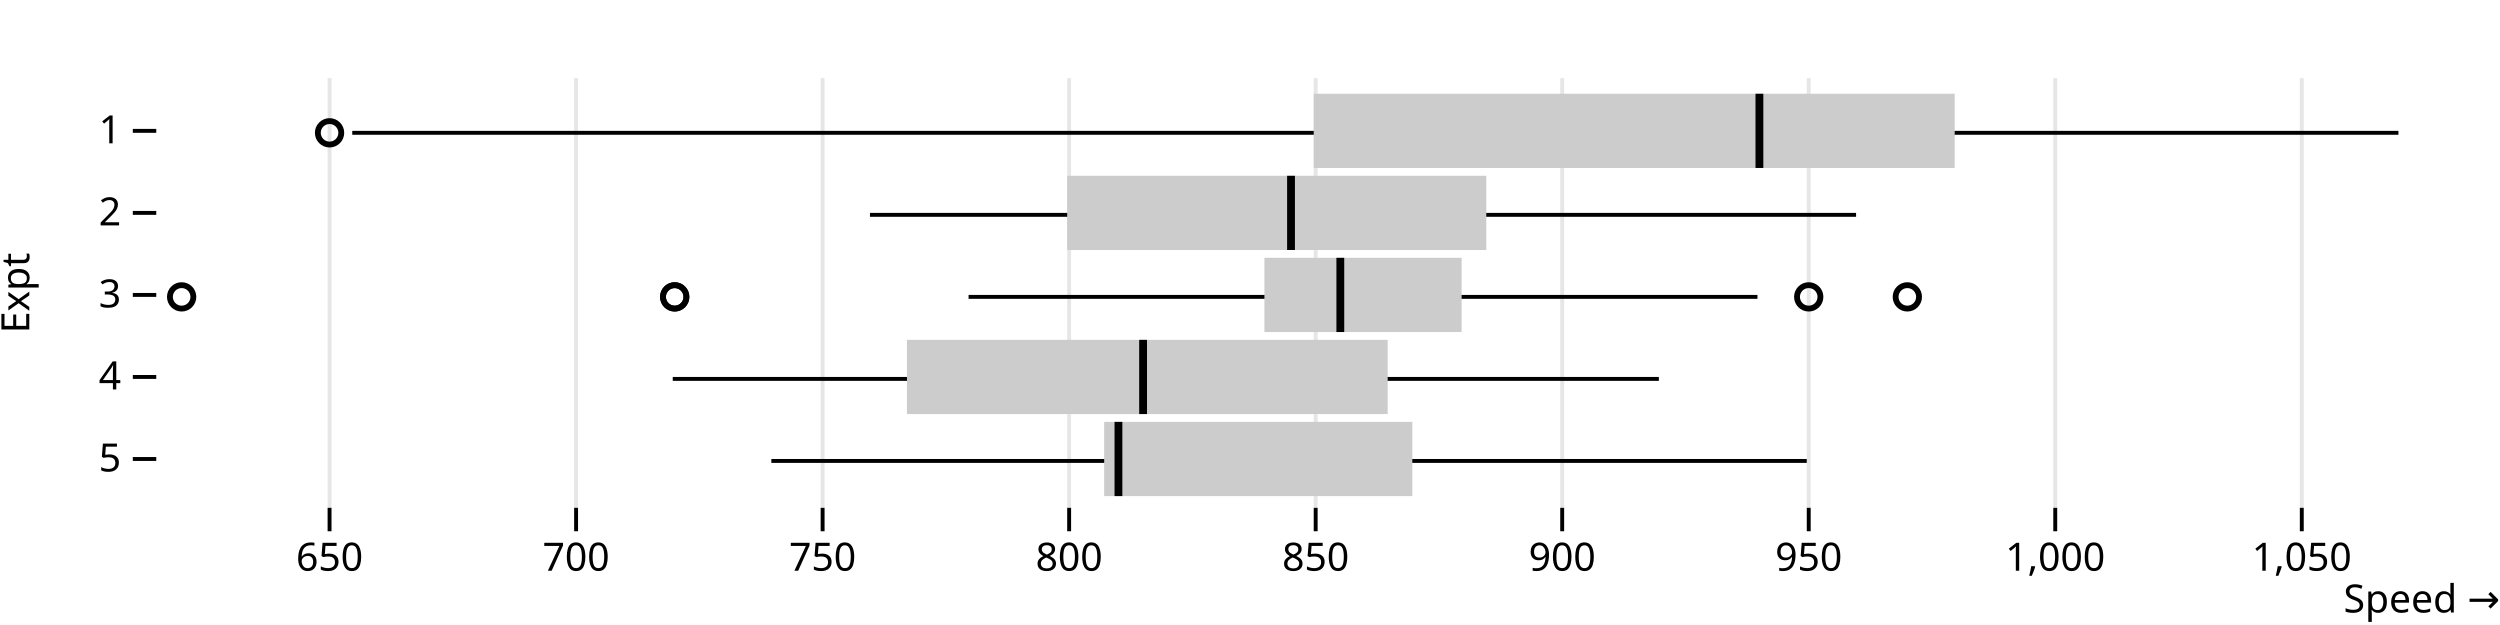
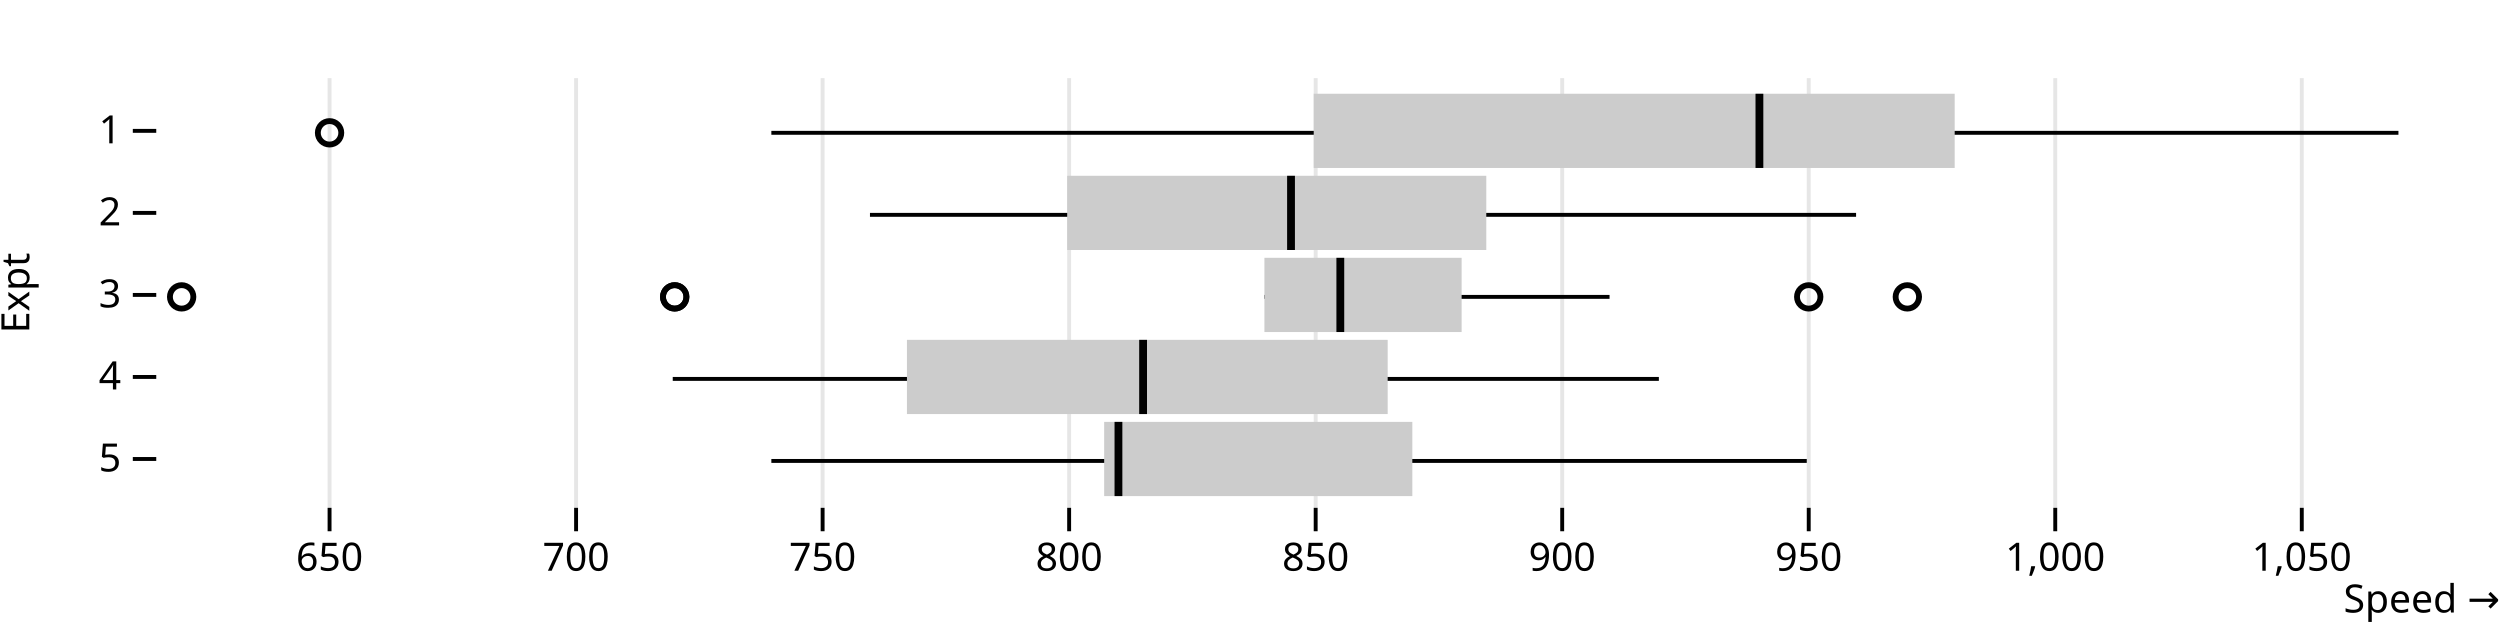
<svg xmlns="http://www.w3.org/2000/svg" class="plot" fill="currentColor" font-family="system-ui, sans-serif" font-size="10" text-anchor="middle" width="640" height="160" viewBox="0 0 640 160">
  <style>
    .plot {
      display: block;
      background: white;
      height: auto;
      height: intrinsic;
      max-width: 100%;
    }

    .plot text,
    .plot tspan {
      white-space: pre;
    }
  </style>
  <g aria-label="y-axis" aria-description="Expt" transform="translate(40,0)" fill="none" text-anchor="end">
    <g class="tick" opacity="1" transform="translate(0,33.5)">
      <line stroke="currentColor" x2="-6" />
      <text fill="currentColor" x="-9" dy="0.32em">1</text>
    </g>
    <g class="tick" opacity="1" transform="translate(0,54.5)">
      <line stroke="currentColor" x2="-6" />
      <text fill="currentColor" x="-9" dy="0.32em">2</text>
    </g>
    <g class="tick" opacity="1" transform="translate(0,75.5)">
      <line stroke="currentColor" x2="-6" />
      <text fill="currentColor" x="-9" dy="0.32em">3</text>
    </g>
    <g class="tick" opacity="1" transform="translate(0,96.5)">
      <line stroke="currentColor" x2="-6" />
      <text fill="currentColor" x="-9" dy="0.32em">4</text>
    </g>
    <g class="tick" opacity="1" transform="translate(0,117.5)">
      <line stroke="currentColor" x2="-6" />
      <text fill="currentColor" x="-9" dy="0.32em">5</text>
    </g>
    <text fill="currentColor" transform="translate(-40,75) rotate(-90)" dy="0.75em" text-anchor="middle">Expt</text>
  </g>
  <g aria-label="x-axis" aria-description="Speed →" transform="translate(0,130)" fill="none" text-anchor="middle" font-variant="tabular-nums">
    <g class="tick" opacity="1" transform="translate(84.36667,0)">
      <line stroke="currentColor" y2="6" />
      <line stroke="currentColor" y2="-110" stroke-opacity="0.1" />
      <text fill="currentColor" y="9" dy="0.71em">650</text>
    </g>
    <g class="tick" opacity="1" transform="translate(147.4778,0)">
      <line stroke="currentColor" y2="6" />
      <line stroke="currentColor" y2="-110" stroke-opacity="0.1" />
      <text fill="currentColor" y="9" dy="0.71em">700</text>
    </g>
    <g class="tick" opacity="1" transform="translate(210.5889,0)">
      <line stroke="currentColor" y2="6" />
      <line stroke="currentColor" y2="-110" stroke-opacity="0.1" />
      <text fill="currentColor" y="9" dy="0.71em">750</text>
    </g>
    <g class="tick" opacity="1" transform="translate(273.7,0)">
      <line stroke="currentColor" y2="6" />
      <line stroke="currentColor" y2="-110" stroke-opacity="0.1" />
      <text fill="currentColor" y="9" dy="0.71em">800</text>
    </g>
    <g class="tick" opacity="1" transform="translate(336.8111,0)">
      <line stroke="currentColor" y2="6" />
      <line stroke="currentColor" y2="-110" stroke-opacity="0.1" />
      <text fill="currentColor" y="9" dy="0.71em">850</text>
    </g>
    <g class="tick" opacity="1" transform="translate(399.9222,0)">
      <line stroke="currentColor" y2="6" />
      <line stroke="currentColor" y2="-110" stroke-opacity="0.1" />
      <text fill="currentColor" y="9" dy="0.71em">900</text>
    </g>
    <g class="tick" opacity="1" transform="translate(463.0333,0)">
      <line stroke="currentColor" y2="6" />
      <line stroke="currentColor" y2="-110" stroke-opacity="0.1" />
      <text fill="currentColor" y="9" dy="0.71em">950</text>
    </g>
    <g class="tick" opacity="1" transform="translate(526.1444,0)">
      <line stroke="currentColor" y2="6" />
      <line stroke="currentColor" y2="-110" stroke-opacity="0.1" />
      <text fill="currentColor" y="9" dy="0.71em">1,000</text>
    </g>
    <g class="tick" opacity="1" transform="translate(589.2556,0)">
      <line stroke="currentColor" y2="6" />
      <line stroke="currentColor" y2="-110" stroke-opacity="0.1" />
      <text fill="currentColor" y="9" dy="0.71em">1,050</text>
    </g>
    <text fill="currentColor" transform="translate(640,30)" dy="-0.32em" text-anchor="end">Speed →</text>
  </g>
  <g aria-label="rule" stroke="currentColor" transform="translate(0,10)">
-     <line x1="90.178" x2="614" y1="24" y2="24" />
+     <line x1="197.467" x2="614" y1="24" y2="24" />
    <line x1="222.711" x2="475.156" y1="45" y2="45" />
-     <line x1="247.956" x2="449.911" y1="66" y2="66" />
+     <line x1="323.689" x2="412.044" y1="66" y2="66" />
    <line x1="172.222" x2="424.667" y1="87" y2="87" />
    <line x1="197.467" x2="462.533" y1="108" y2="108" />
  </g>
  <g aria-label="bar" fill="#ccc">
    <rect x="336.311" width="164.089" y="24" height="19" />
    <rect x="273.2" width="107.289" y="45" height="19" />
    <rect x="323.689" width="50.489" y="66" height="19" />
    <rect x="232.178" width="123.067" y="87" height="19" />
    <rect x="282.667" width="78.889" y="108" height="19" />
  </g>
  <g aria-label="tick" stroke="currentColor" stroke-width="2" transform="translate(0.5,0)">
    <line x1="449.911" x2="449.911" y1="24" y2="43" />
    <line x1="330" x2="330" y1="45" y2="64" />
    <line x1="342.622" x2="342.622" y1="66" y2="85" />
    <line x1="292.133" x2="292.133" y1="87" y2="106" />
    <line x1="285.822" x2="285.822" y1="108" y2="127" />
  </g>
  <g aria-label="dot" fill="none" stroke="currentColor" stroke-width="1.5" transform="translate(0.5,10)">
    <circle cx="83.867" cy="24" r="3" />
    <circle cx="172.222" cy="66" r="3" />
    <circle cx="172.222" cy="66" r="3" />
    <circle cx="46" cy="66" r="3" />
    <circle cx="487.778" cy="66" r="3" />
    <circle cx="462.533" cy="66" r="3" />
  </g>
</svg>
